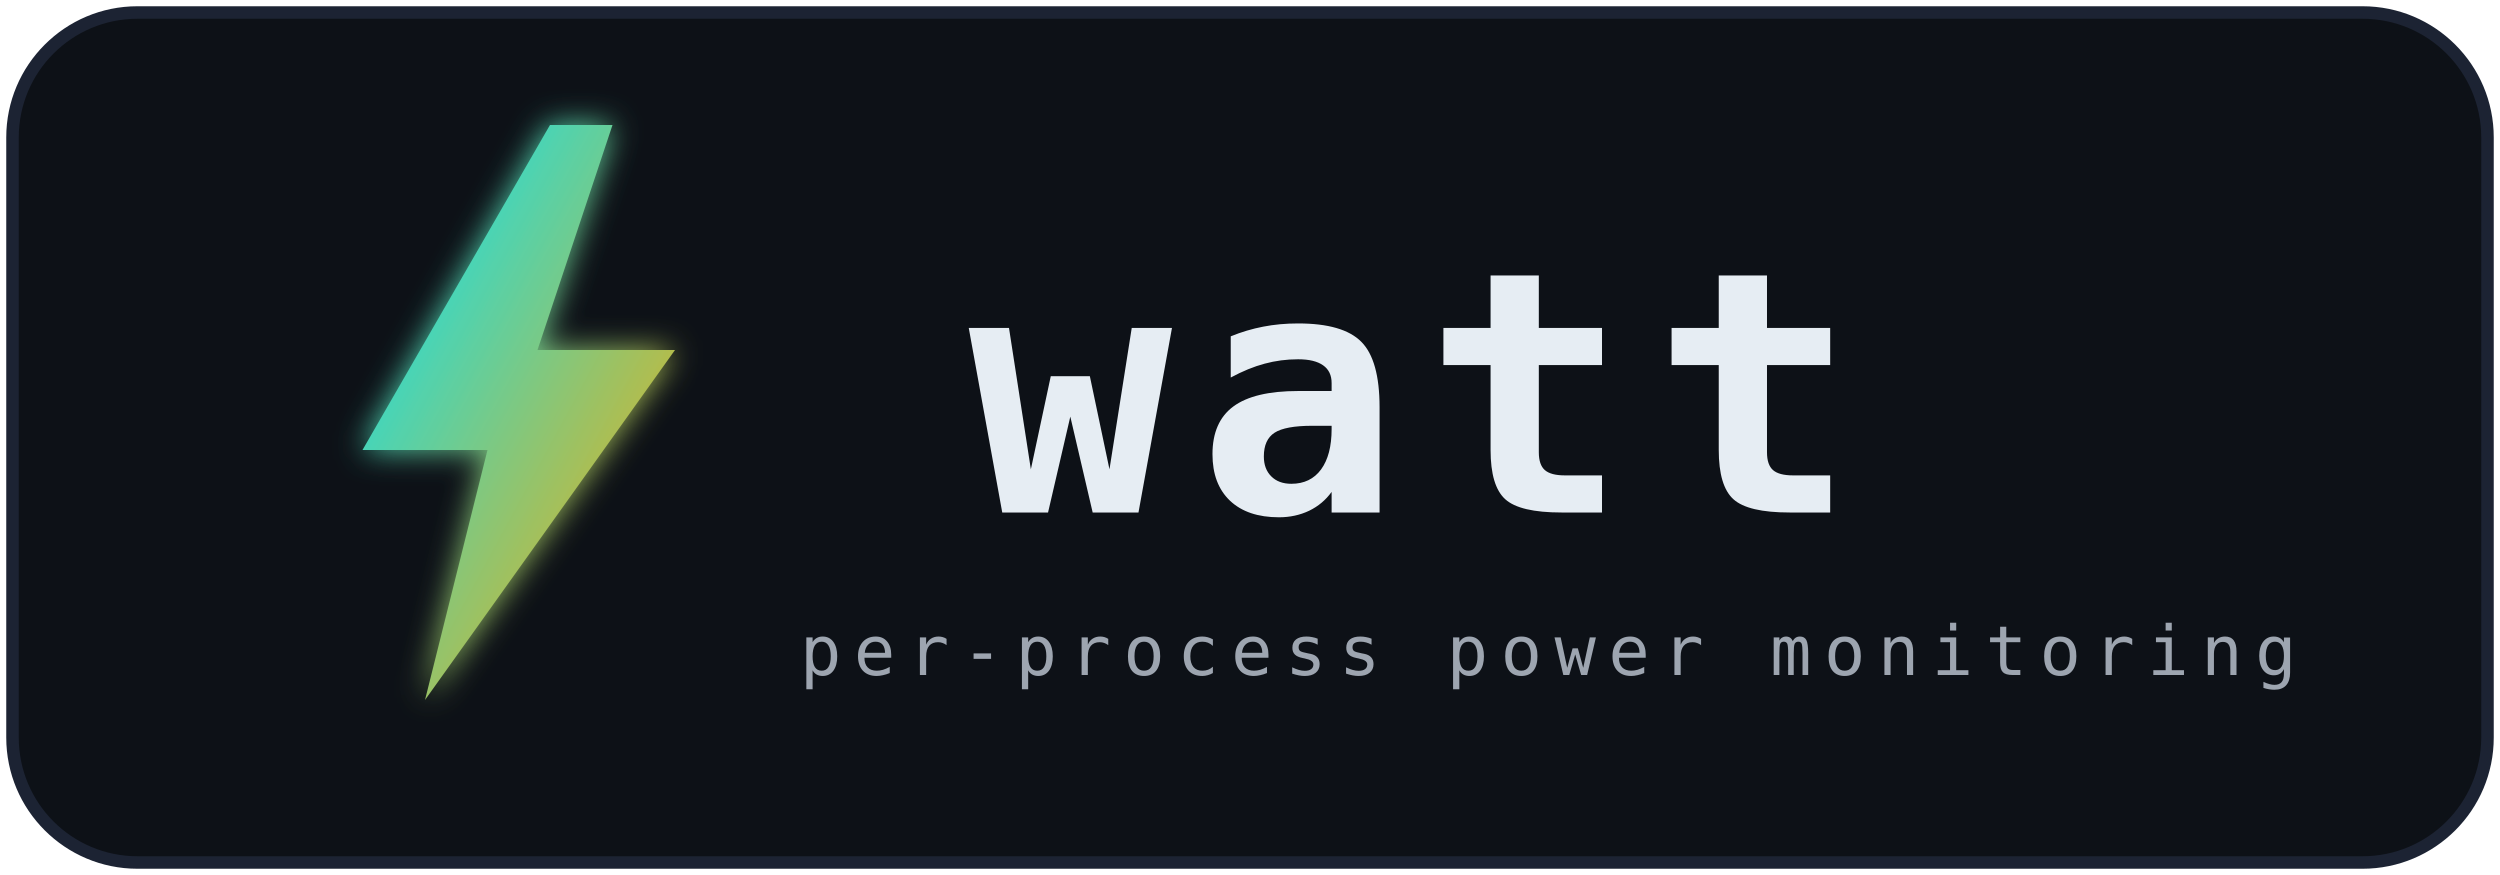
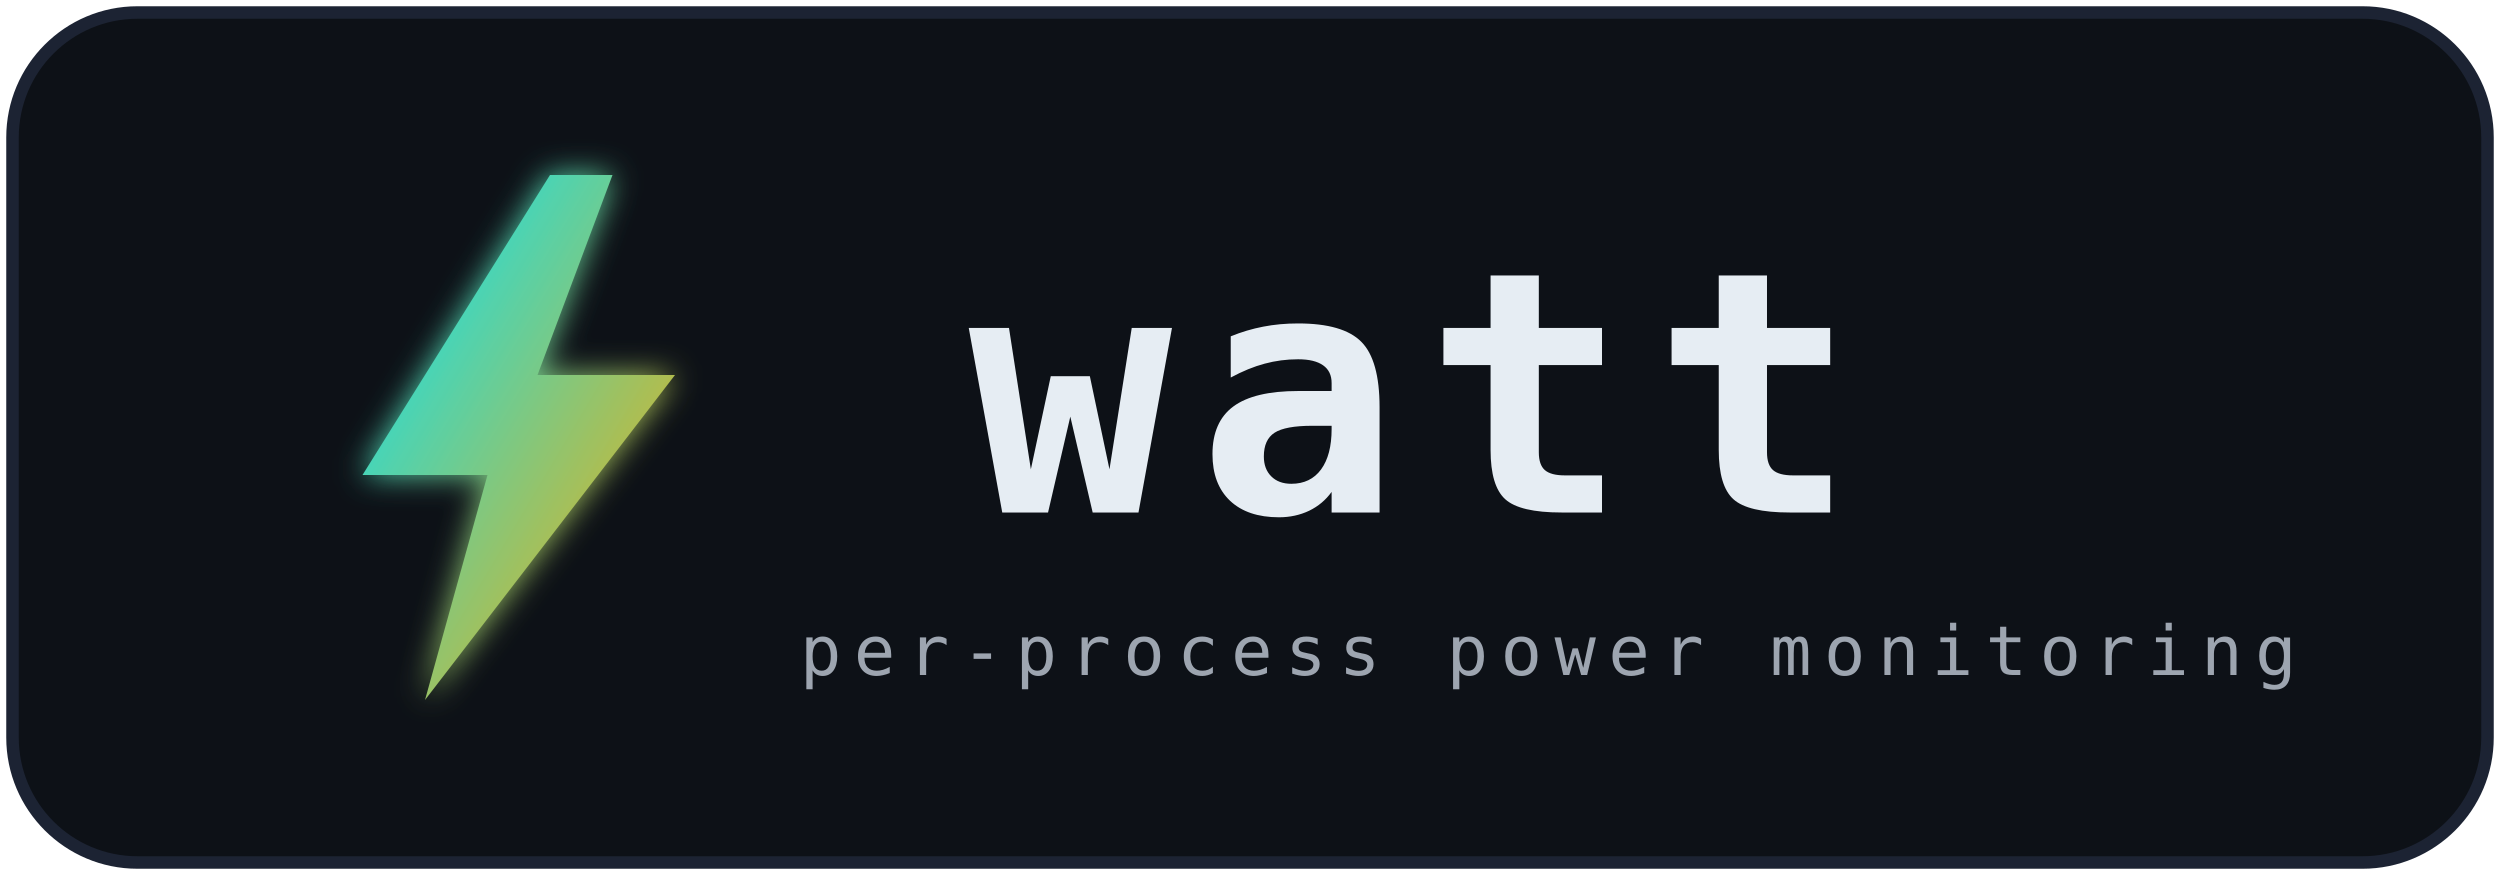
<svg xmlns="http://www.w3.org/2000/svg" viewBox="0 0 400 140">
  <defs>
    <linearGradient id="bolt-grad" x1="0%" y1="0%" x2="100%" y2="100%">
      <stop offset="0%" stop-color="#00e5ff" />
      <stop offset="100%" stop-color="#ffab00" />
    </linearGradient>
    <filter id="glow">
      <feGaussianBlur stdDeviation="2.5" result="blur" />
      <feMerge>
        <feMergeNode in="blur" />
        <feMergeNode in="SourceGraphic" />
      </feMerge>
    </filter>
  </defs>
  <rect x="2" y="2" width="396" height="136" rx="20" ry="20" fill="#0d1117" stroke="#1c2333" stroke-width="2" />
-   <g filter="url(#glow)" transform="translate(40, 20)">
-     <polygon points="48,0 18,52 38,52 28,92 68,36 46,36 58,0" fill="url(#bolt-grad)" stroke="none" />
+   <g filter="url(#glow)" transform="translate(40, 24)">
+     <polygon points="48,4 18,52 38,52 28,88 68,36 46,36 58,4" fill="url(#bolt-grad)" stroke="none" />
  </g>
  <text x="155" y="82" font-family="'SF Mono','Fira Code','Cascadia Code','Consolas',monospace" font-size="54" font-weight="700" fill="#e6edf3" letter-spacing="4">
    watt
  </text>
  <text x="128" y="108" font-family="'SF Mono','Fira Code','Cascadia Code','Consolas',monospace" font-size="11" fill="#9da5b0" letter-spacing="2">
    per-process power monitoring
  </text>
</svg>
